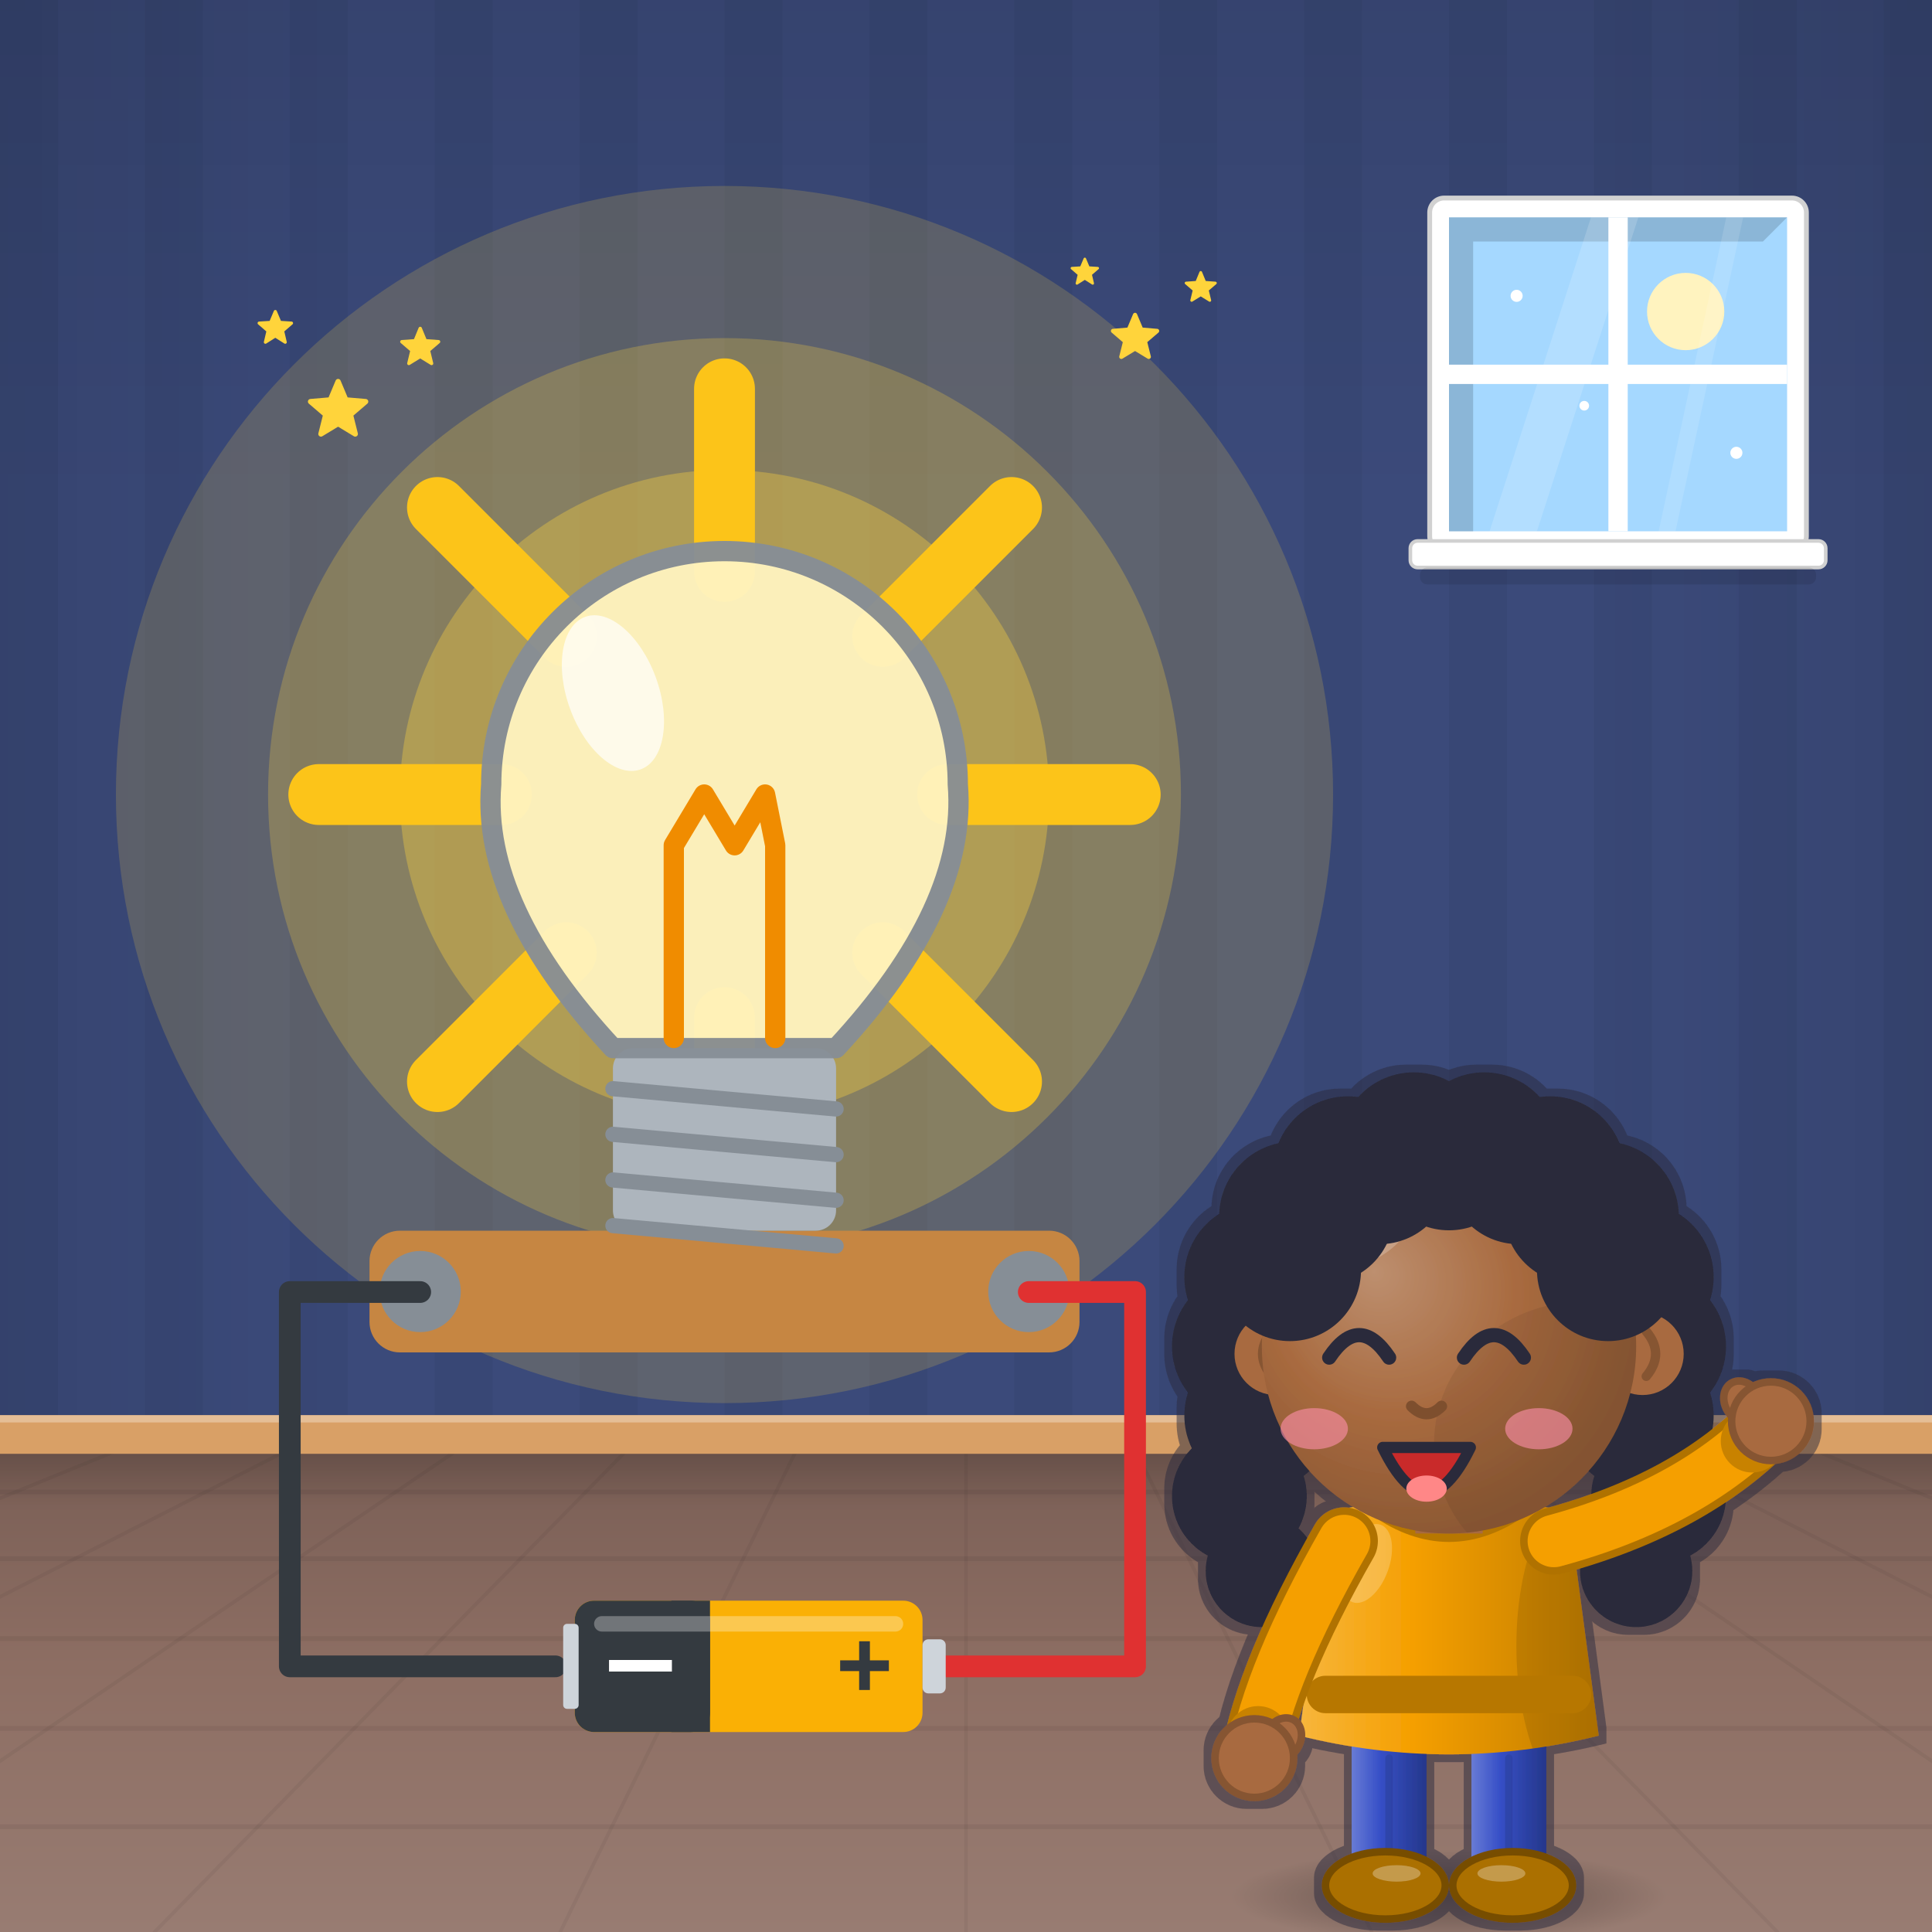
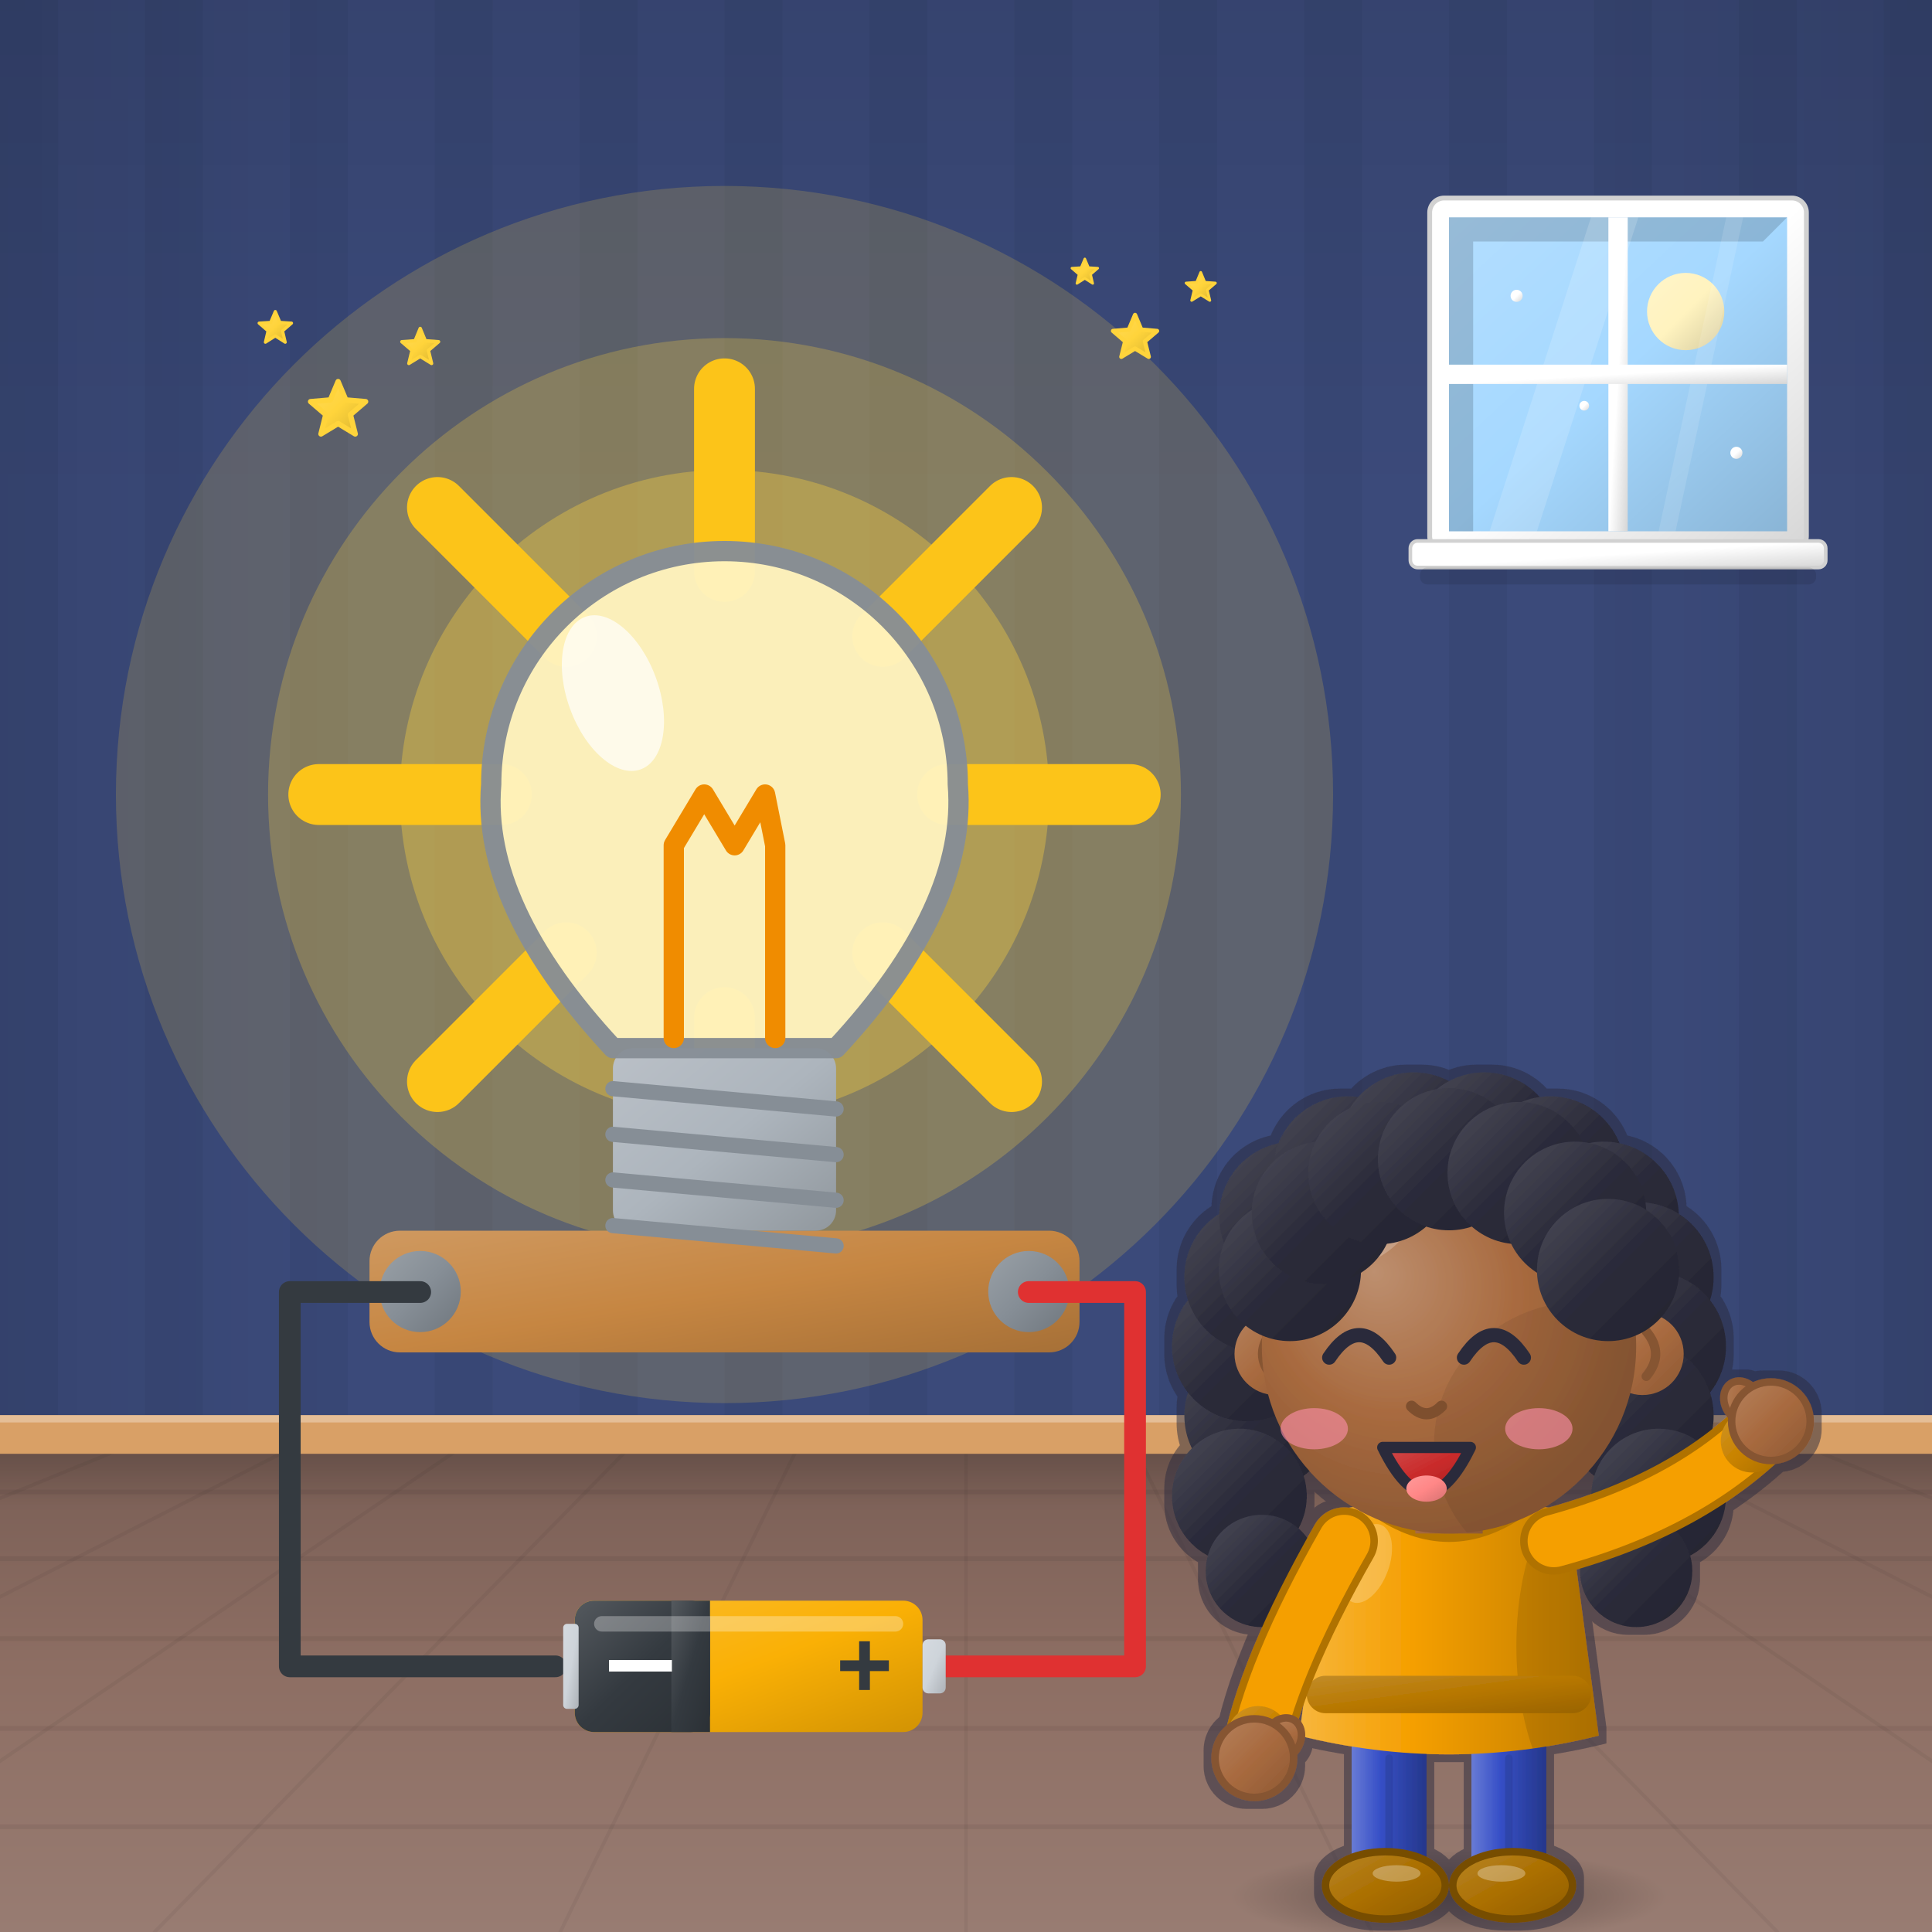
<svg xmlns="http://www.w3.org/2000/svg" viewBox="0 0 800 800" width="800" height="800">
  <defs>
+     <linearGradient id="vol0044542" x1="0" y1="0" x2="1" y2="1">
+       <stop offset="0" stop-color="#ffffff" />
+       <stop offset="0.5" stop-color="#fff" />
+       <stop offset="1" stop-color="#d6d6d6" />
+     </linearGradient>
+     <linearGradient id="vol00bcb8b" x1="0" y1="0" x2="1" y2="1">
+       <stop offset="0" stop-color="#b3deff" />
+       <stop offset="0.5" stop-color="#a5d8ff" />
+       <stop offset="1" stop-color="#8ab5d6" />
+     </linearGradient>
    <linearGradient id="vol0d3437b" x1="0" y1="0" x2="0" y2="1">
      <stop offset="0" stop-color="#000" stop-opacity="0.16" />
      <stop offset="1" stop-color="#000" stop-opacity="0" />
    </linearGradient>
    <linearGradient id="vol1ba9d8d" x1="0" y1="0" x2="0" y2="1">
      <stop offset="0" stop-color="#795e55" />
      <stop offset="0.45" stop-color="#8d6e63" />
      <stop offset="1" stop-color="#987c72" />
    </linearGradient>
    <linearGradient id="vol2dc00c7" x1="0" y1="0" x2="0" y2="1">
      <stop offset="0" stop-color="#000" stop-opacity="0.09" />
      <stop offset="0.35" stop-color="#000" stop-opacity="0" />
    </linearGradient>
    <radialGradient id="vol2ea26ee" cx="0.5" cy="0.5" r="0.5">
      <stop offset="0" stop-color="#000" stop-opacity="0.286" />
      <stop offset="0.55" stop-color="#000" stop-opacity="0.156" />
      <stop offset="1" stop-color="#000" stop-opacity="0" />
    </radialGradient>
+     <linearGradient id="vol38c8b34" x1="0" y1="0" x2="1" y2="1">
+       <stop offset="0" stop-color="#4c4c59" />
+       <stop offset="0.5" stop-color="#2b2b3a" />
+       <stop offset="1" stop-color="#242430" />
+     </linearGradient>
+     <linearGradient id="vol3a9f983" x1="0" y1="0" x2="1" y2="1">
+       <stop offset="0" stop-color="#d14c4c" />
+       <stop offset="0.5" stop-color="#c92a2a" />
+       <stop offset="1" stop-color="#a82323" />
+     </linearGradient>
+     <linearGradient id="vol3c06fcf" x1="0" y1="0" x2="1" y2="1">
+       <stop offset="0" stop-color="#54595e" />
+       <stop offset="0.5" stop-color="#343a40" />
+       <stop offset="1" stop-color="#2b3035" />
+     </linearGradient>
+     <linearGradient id="vol47c5dcd" x1="0" y1="0" x2="1" y2="1">
+       <stop offset="0" stop-color="#c28c28" />
+       <stop offset="0.5" stop-color="#b77700" />
+       <stop offset="1" stop-color="#996300" />
+     </linearGradient>
+     <linearGradient id="vol4984680" x1="0" y1="0" x2="1" y2="1">
+       <stop offset="0" stop-color="#cf9960" />
+       <stop offset="0.5" stop-color="#c68642" />
+       <stop offset="1" stop-color="#a67037" />
+     </linearGradient>
+     <linearGradient id="vol5a8b60b" x1="0" y1="0" x2="1" y2="1">
+       <stop offset="0" stop-color="#fff4c9" />
+       <stop offset="0.5" stop-color="#fff3bf" />
+       <stop offset="1" stop-color="#d6cca0" />
+     </linearGradient>
+     <linearGradient id="vol7ac0c66" x1="0" y1="0" x2="1" y2="1">
+       <stop offset="0" stop-color="#bac0c7" />
+       <stop offset="0.5" stop-color="#adb5bd" />
+       <stop offset="1" stop-color="#91989e" />
+     </linearGradient>
+     <linearGradient id="vol9431c8e" x1="0" y1="0" x2="1" y2="1">
+       <stop offset="0" stop-color="#fabc2d" />
+       <stop offset="0.5" stop-color="#fab005" />
+       <stop offset="1" stop-color="#d29304" />
+     </linearGradient>
+     <linearGradient id="vola1830b3" x1="0" y1="0" x2="1" y2="1">
+       <stop offset="0" stop-color="#d5dadf" />
+       <stop offset="0.5" stop-color="#ced4da" />
+       <stop offset="1" stop-color="#adb2b7" />
+     </linearGradient>
+     <linearGradient id="vola83e085" x1="0" y1="0" x2="1" y2="1">
+       <stop offset="0" stop-color="#d09628" />
+       <stop offset="0.5" stop-color="#c88200" />
+       <stop offset="1" stop-color="#a86d00" />
+     </linearGradient>
+     <linearGradient id="volbb93d11" x1="0" y1="0" x2="1" y2="1">
+       <stop offset="0" stop-color="#ffda5a" />
+       <stop offset="0.5" stop-color="#ffd43b" />
+       <stop offset="1" stop-color="#d6b231" />
+     </linearGradient>
+     <linearGradient id="volc75a663" x1="0" y1="0" x2="1" y2="1">
+       <stop offset="0" stop-color="#b88628" />
+       <stop offset="0.5" stop-color="#ab6f00" />
+       <stop offset="1" stop-color="#8f5d00" />
+     </linearGradient>
+     <linearGradient id="volca73c33" x1="0" y1="0" x2="1" y2="1">
+       <stop offset="0" stop-color="#ff9a9a" />
+       <stop offset="0.5" stop-color="#ff8787" />
+       <stop offset="1" stop-color="#d67171" />
+     </linearGradient>
+     <linearGradient id="volcd31d6e" x1="0" y1="0" x2="1" y2="1">
+       <stop offset="0" stop-color="#b5815d" />
+       <stop offset="0.5" stop-color="#a86a3f" />
+       <stop offset="1" stop-color="#8d5934" />
+     </linearGradient>
    <linearGradient id="volde32dd9" x1="0" y1="0" x2="1" y2="0">
      <stop offset="0" stop-color="#687bd5" />
      <stop offset="0.38" stop-color="#364fc7" />
      <stop offset="1" stop-color="#25378b" />
+     </linearGradient>
+     <linearGradient id="vole772153" x1="0" y1="0" x2="1" y2="1">
+       <stop offset="0" stop-color="#ffffff" />
+       <stop offset="0.5" stop-color="#ffffff" />
+       <stop offset="1" stop-color="#d6d6d6" />
    </linearGradient>
    <radialGradient id="volec2428a" cx="0.4" cy="0.4" r="0.6" fx="0.3" fy="0.3">
      <stop offset="0" stop-color="#bd8f6f" />
      <stop offset="0.55" stop-color="#a86a3f" />
      <stop offset="1" stop-color="#8d5934" />
    </radialGradient>
    <linearGradient id="volef0d640" x1="0" y1="0" x2="1" y2="0">
      <stop offset="0" stop-color="#000" stop-opacity="0.08" />
      <stop offset="0.18" stop-color="#000" stop-opacity="0" />
      <stop offset="0.82" stop-color="#000" stop-opacity="0" />
      <stop offset="1" stop-color="#000" stop-opacity="0.08" />
    </linearGradient>
    <linearGradient id="volf60495b" x1="0" y1="0" x2="1" y2="0">
      <stop offset="0" stop-color="#f7b63d" />
      <stop offset="0.38" stop-color="#f59f00" />
      <stop offset="1" stop-color="#bf7c00" />
+     </linearGradient>
+     <linearGradient id="volf6893ed" x1="0" y1="0" x2="1" y2="1">
+       <stop offset="0" stop-color="#99a0a6" />
+       <stop offset="0.5" stop-color="#868e96" />
+       <stop offset="1" stop-color="#70777e" />
    </linearGradient>
  </defs>
  <rect x="0" y="0" width="800" height="600" fill="#3b4a7a" />
  <rect x="0" y="0" width="24" height="600" fill="#34426e" opacity="0.35" />
  <rect x="60" y="0" width="24" height="600" fill="#34426e" opacity="0.35" />
  <rect x="120" y="0" width="24" height="600" fill="#34426e" opacity="0.35" />
  <rect x="180" y="0" width="24" height="600" fill="#34426e" opacity="0.35" />
  <rect x="240" y="0" width="24" height="600" fill="#34426e" opacity="0.35" />
  <rect x="300" y="0" width="24" height="600" fill="#34426e" opacity="0.35" />
  <rect x="360" y="0" width="24" height="600" fill="#34426e" opacity="0.35" />
  <rect x="420" y="0" width="24" height="600" fill="#34426e" opacity="0.35" />
  <rect x="480" y="0" width="24" height="600" fill="#34426e" opacity="0.35" />
  <rect x="540" y="0" width="24" height="600" fill="#34426e" opacity="0.35" />
  <rect x="600" y="0" width="24" height="600" fill="#34426e" opacity="0.35" />
  <rect x="660" y="0" width="24" height="600" fill="#34426e" opacity="0.35" />
  <rect x="720" y="0" width="24" height="600" fill="#34426e" opacity="0.35" />
  <rect x="780" y="0" width="24" height="600" fill="#34426e" opacity="0.35" />
  <rect x="0" y="0" width="800" height="600" fill="url(#vol2dc00c7)" />
  <rect x="0" y="0" width="800" height="600" fill="url(#volef0d640)" />
  <rect x="0" y="600" width="800" height="200" fill="url(#vol1ba9d8d)" />
  <line x1="0" y1="617.8" x2="800" y2="617.8" stroke="#000" stroke-width="2" stroke-linecap="round" opacity="0.06" />
  <line x1="0" y1="645.4" x2="800" y2="645.4" stroke="#000" stroke-width="2" stroke-linecap="round" opacity="0.06" />
  <line x1="0" y1="678.5" x2="800" y2="678.5" stroke="#000" stroke-width="2" stroke-linecap="round" opacity="0.06" />
  <line x1="0" y1="715.7" x2="800" y2="715.7" stroke="#000" stroke-width="2" stroke-linecap="round" opacity="0.06" />
  <line x1="0" y1="756.4" x2="800" y2="756.4" stroke="#000" stroke-width="2" stroke-linecap="round" opacity="0.06" />
  <path d="M -90 600 L -776 800 M -20 600 L -608 800 M 50 600 L -440 800 M 120 600 L -272 800 M 190 600 L -104 800 M 260 600 L 64 800 M 330 600 L 232 800 M 400 600 L 400 800 M 470 600 L 568 800 M 540 600 L 736 800 M 610 600 L 904 800 M 680 600 L 1072 800 M 750 600 L 1240 800 M 820 600 L 1408 800 M 890 600 L 1576 800" fill="none" stroke="#000" stroke-width="1.5" stroke-linecap="round" stroke-linejoin="round" opacity="0.05" />
  <rect x="0" y="600" width="800" height="24" fill="url(#vol0d3437b)" />
  <rect x="0" y="586" width="800" height="16" fill="#d9a066" />
  <rect x="0" y="586" width="800" height="3" fill="#e8c6a3" opacity="0.8" />
  <g>
-     <rect x="592" y="82" width="156" height="146" rx="6" fill="#ffffff" />
-     <rect x="600" y="90" width="140" height="130" fill="#a5d8ff" />
-     <circle cx="698" cy="129" r="16" fill="#fff3bf" />
-     <circle cx="628" cy="122.5" r="2.5" fill="#fff" />
-     <circle cx="656" cy="168" r="2" fill="#fff" />
-     <circle cx="719" cy="187.5" r="2.5" fill="#fff" />
+     <rect x="592" y="82" width="156" height="146" rx="6" fill="url(#vole772153)" />
+     <rect x="600" y="90" width="140" height="130" fill="url(#vol00bcb8b)" />
+     <circle cx="698" cy="129" r="16" fill="url(#vol5a8b60b)" />
+     <circle cx="628" cy="122.5" r="2.5" fill="url(#vol0044542)" />
+     <circle cx="656" cy="168" r="2" fill="url(#vol0044542)" />
+     <circle cx="719" cy="187.5" r="2.5" fill="url(#vol0044542)" />
    <polygon points="600,90 740,90 730,100 610,100 610,220 600,220" fill="#000" opacity="0.16" />
    <polygon points="616.8,220 658.8,90 678.4,90 636.4,220" fill="#fff" opacity="0.16" />
    <polygon points="686.8,220 714.8,90 721.8,90 693.8,220" fill="#fff" opacity="0.12" />
-     <rect x="666" y="90" width="8" height="130" fill="#ffffff" />
-     <rect x="600" y="151" width="140" height="8" fill="#ffffff" />
+     <rect x="666" y="90" width="8" height="130" fill="url(#vole772153)" />
+     <rect x="600" y="151" width="140" height="8" fill="url(#vole772153)" />
    <rect x="592" y="82" width="156" height="146" rx="6" fill="none" stroke="#d1d1d1" stroke-width="2" />
-     <rect x="584" y="224" width="172" height="11" rx="3" fill="#ffffff" stroke="#d1d1d1" stroke-width="1.5" />
+     <rect x="584" y="224" width="172" height="11" rx="3" fill="url(#vole772153)" stroke="#d1d1d1" stroke-width="1.5" />
    <rect x="588" y="235" width="164" height="7" rx="3" fill="#000" opacity="0.1" />
  </g>
  <g transform="translate(300 560) scale(2.1 2.1)">
    <circle cx="0" cy="-110" r="120" fill="#ffd43b" opacity="0.18" />
    <circle cx="0" cy="-110" r="90" fill="#ffd43b" opacity="0.25" />
    <circle cx="0" cy="-110" r="64" fill="#ffd43b" opacity="0.35" />
    <g transform="translate(0 -110) scale(2 2)">
      <line x1="22" y1="0" x2="40" y2="0" stroke="#fcc419" stroke-width="6" stroke-linecap="round" />
      <line x1="15.6" y1="15.6" x2="28.3" y2="28.3" stroke="#fcc419" stroke-width="6" stroke-linecap="round" />
      <line x1="0" y1="22" x2="0" y2="40" stroke="#fcc419" stroke-width="6" stroke-linecap="round" />
      <line x1="-15.6" y1="15.6" x2="-28.3" y2="28.3" stroke="#fcc419" stroke-width="6" stroke-linecap="round" />
      <line x1="-22" y1="0" x2="-40" y2="0" stroke="#fcc419" stroke-width="6" stroke-linecap="round" />
      <line x1="-15.6" y1="-15.6" x2="-28.3" y2="-28.3" stroke="#fcc419" stroke-width="6" stroke-linecap="round" />
      <line x1="0" y1="-22" x2="0" y2="-40" stroke="#fcc419" stroke-width="6" stroke-linecap="round" />
      <line x1="15.6" y1="-15.6" x2="28.3" y2="-28.3" stroke="#fcc419" stroke-width="6" stroke-linecap="round" />
    </g>
-     <rect x="-70" y="-24" width="140" height="24" rx="6" fill="#c68642" />
-     <circle cx="-60" cy="-12" r="8" fill="#868e96" />
-     <circle cx="60" cy="-12" r="8" fill="#868e96" />
-     <rect x="-22" y="-60" width="44" height="36" rx="4" fill="#adb5bd" />
+     <rect x="-70" y="-24" width="140" height="24" rx="6" fill="url(#vol4984680)" />
+     <circle cx="-60" cy="-12" r="8" fill="url(#volf6893ed)" />
+     <circle cx="60" cy="-12" r="8" fill="url(#volf6893ed)" />
+     <rect x="-22" y="-60" width="44" height="36" rx="4" fill="url(#vol7ac0c66)" />
    <g>
      <line x1="-22" y1="-52" x2="22" y2="-48" stroke="#868e96" stroke-width="3" stroke-linecap="round" />
      <line x1="-22" y1="-43" x2="22" y2="-39" stroke="#868e96" stroke-width="3" stroke-linecap="round" />
      <line x1="-22" y1="-34" x2="22" y2="-30" stroke="#868e96" stroke-width="3" stroke-linecap="round" />
      <line x1="-22" y1="-25" x2="22" y2="-21" stroke="#868e96" stroke-width="3" stroke-linecap="round" />
    </g>
    <path d="M -22 -60 Q -48 -88 -46 -112 A 46 46 0 1 1 46 -112 Q 48 -88 22 -60 Z" fill="#fff3bf" stroke="#868e96" stroke-width="4" stroke-linecap="round" stroke-linejoin="round" opacity="0.95" />
    <path d="M -10 -62 L -10 -100 L -4 -110 L 2 -100 L 8 -110 L 10 -100 L 10 -62" fill="none" stroke="#f08c00" stroke-width="4" stroke-linecap="round" stroke-linejoin="round" />
    <ellipse cx="-22" cy="-130" rx="9" ry="16" fill="#fff" transform="rotate(-20 -22 -130)" opacity="0.7" />
  </g>
  <path d="M 174 535 L 120 535 L 120 690 L 230 690" fill="none" stroke="#343a40" stroke-width="9" stroke-linecap="round" stroke-linejoin="round" />
  <path d="M 426 535 L 470 535 L 470 690 L 390 690" fill="none" stroke="#e03131" stroke-width="9" stroke-linecap="round" stroke-linejoin="round" />
  <g transform="translate(310 690) scale(0.8 0.8)">
-     <rect x="-90" y="-34" width="180" height="68" rx="10" fill="#fab005" />
-     <rect x="-90" y="-34" width="70" height="68" rx="10" fill="#343a40" />
-     <rect x="-40" y="-34" width="20" height="68" fill="#343a40" />
-     <rect x="90" y="-14" width="12" height="28" rx="3" fill="#ced4da" />
-     <rect x="-96" y="-22" width="8" height="44" rx="2" fill="#ced4da" />
+     <rect x="-90" y="-34" width="180" height="68" rx="10" fill="url(#vol9431c8e)" />
+     <rect x="-90" y="-34" width="70" height="68" rx="10" fill="url(#vol3c06fcf)" />
+     <rect x="-40" y="-34" width="20" height="68" fill="url(#vol3c06fcf)" />
+     <rect x="90" y="-14" width="12" height="28" rx="3" fill="url(#vola1830b3)" />
+     <rect x="-96" y="-22" width="8" height="44" rx="2" fill="url(#vola1830b3)" />
    <rect x="-80" y="-26" width="160" height="8" rx="4" fill="#fff" opacity="0.3" />
    <text x="60" y="18" font-family="Fredoka, Andika, sans-serif" font-weight="700" font-size="52" text-anchor="middle" fill="#343a40">+</text>
    <text x="-56" y="16" font-family="Fredoka, Andika, sans-serif" font-weight="700" font-size="52" text-anchor="middle" fill="#fff">−</text>
  </g>
  <g transform="translate(600 790) scale(1.55 1.55)">
    <ellipse cx="0" cy="-3" rx="58.2" ry="12.6" fill="url(#vol2ea26ee)" />
    <filter id="c3" x="-15%" y="-15%" width="130%" height="130%">
      <feMorphology in="SourceAlpha" operator="dilate" radius="1.89" result="e" />
      <feFlood flood-color="#2b2b3a" flood-opacity="0.5" />
      <feComposite in2="e" operator="in" result="o" />
      <feMerge>
        <feMergeNode in="o" />
        <feMergeNode in="SourceGraphic" />
      </feMerge>
    </filter>
    <g filter="url(#c3)">
      <g>
-         <circle cx="-50.7" cy="-131.5" r="20" fill="#2b2b3a" />
-         <circle cx="-54" cy="-150" r="20" fill="#2b2b3a" />
-         <circle cx="-50.7" cy="-168.5" r="20" fill="#2b2b3a" />
-         <circle cx="-41.4" cy="-184.7" r="20" fill="#2b2b3a" />
-         <circle cx="-27" cy="-196.8" r="20" fill="#2b2b3a" />
-         <circle cx="-9.4" cy="-203.2" r="20" fill="#2b2b3a" />
-         <circle cx="9.4" cy="-203.2" r="20" fill="#2b2b3a" />
-         <circle cx="27" cy="-196.8" r="20" fill="#2b2b3a" />
-         <circle cx="41.4" cy="-184.7" r="20" fill="#2b2b3a" />
-         <circle cx="50.7" cy="-168.5" r="20" fill="#2b2b3a" />
-         <circle cx="54" cy="-150" r="20" fill="#2b2b3a" />
-         <circle cx="50.7" cy="-131.5" r="20" fill="#2b2b3a" />
-         <circle cx="-56" cy="-110" r="18" fill="#2b2b3a" />
-         <circle cx="-50" cy="-90" r="15" fill="#2b2b3a" />
-         <circle cx="56" cy="-110" r="18" fill="#2b2b3a" />
-         <circle cx="50" cy="-90" r="15" fill="#2b2b3a" />
+         <circle cx="-50.7" cy="-131.5" r="20" fill="url(#vol38c8b34)" />
+         <circle cx="-54" cy="-150" r="20" fill="url(#vol38c8b34)" />
+         <circle cx="-50.7" cy="-168.5" r="20" fill="url(#vol38c8b34)" />
+         <circle cx="-41.4" cy="-184.7" r="20" fill="url(#vol38c8b34)" />
+         <circle cx="-27" cy="-196.8" r="20" fill="url(#vol38c8b34)" />
+         <circle cx="-9.4" cy="-203.2" r="20" fill="url(#vol38c8b34)" />
+         <circle cx="9.4" cy="-203.2" r="20" fill="url(#vol38c8b34)" />
+         <circle cx="27" cy="-196.8" r="20" fill="url(#vol38c8b34)" />
+         <circle cx="41.4" cy="-184.7" r="20" fill="url(#vol38c8b34)" />
+         <circle cx="50.7" cy="-168.5" r="20" fill="url(#vol38c8b34)" />
+         <circle cx="54" cy="-150" r="20" fill="url(#vol38c8b34)" />
+         <circle cx="50.7" cy="-131.5" r="20" fill="url(#vol38c8b34)" />
+         <circle cx="-56" cy="-110" r="18" fill="url(#vol38c8b34)" />
+         <circle cx="-50" cy="-90" r="15" fill="url(#vol38c8b34)" />
+         <circle cx="56" cy="-110" r="18" fill="url(#vol38c8b34)" />
+         <circle cx="50" cy="-90" r="15" fill="url(#vol38c8b34)" />
      </g>
      <rect x="-26" y="-52" width="20" height="46" rx="8" fill="url(#volde32dd9)" />
      <line x1="-16" y1="-40" x2="-16" y2="-12" stroke="#2b3f9f" stroke-width="2" stroke-linecap="round" opacity="0.6" />
      <rect x="6" y="-52" width="20" height="46" rx="8" fill="url(#volde32dd9)" />
      <line x1="16" y1="-40" x2="16" y2="-12" stroke="#2b3f9f" stroke-width="2" stroke-linecap="round" opacity="0.6" />
-       <ellipse cx="-17" cy="-6" rx="16" ry="9" fill="#ab6f00" stroke="#774d00" stroke-width="2" />
+       <ellipse cx="-17" cy="-6" rx="16" ry="9" fill="url(#volc75a663)" stroke="#774d00" stroke-width="2" />
      <ellipse cx="-14" cy="-9.2" rx="6.4" ry="2.2" fill="#fff" opacity="0.3" />
-       <ellipse cx="17" cy="-6" rx="16" ry="9" fill="#ab6f00" stroke="#774d00" stroke-width="2" />
+       <ellipse cx="17" cy="-6" rx="16" ry="9" fill="url(#volc75a663)" stroke="#774d00" stroke-width="2" />
      <ellipse cx="14" cy="-9.2" rx="6.4" ry="2.2" fill="#fff" opacity="0.3" />
      <path d="M -32 -106 Q 0 -112 32 -106 L 40 -46 Q 0 -36 -40 -46 Z" fill="url(#volf60495b)" />
      <clipPath id="k1">
        <path d="M -32 -106 Q 0 -112 32 -106 L 40 -46 Q 0 -36 -40 -46 Z" fill="#000" />
      </clipPath>
      <g clip-path="url(#k1)">
        <ellipse cx="40" cy="-70" rx="22" ry="46" fill="#000" opacity="0.11" />
        <ellipse cx="-22" cy="-92" rx="6" ry="11" fill="#fff" transform="rotate(20 -22 -92)" opacity="0.22" />
      </g>
      <path d="M -20 -106 Q 0 -92 20 -106" fill="none" stroke="#b77700" stroke-width="2.5" stroke-linecap="round" stroke-linejoin="round" />
-       <rect x="-38" y="-62" width="76" height="10" rx="5" fill="#b77700" />
+       <rect x="-38" y="-62" width="76" height="10" rx="5" fill="url(#vol47c5dcd)" />
      <path d="M -28 -98 Q -48 -63 -52 -40" fill="none" stroke="#b07200" stroke-width="18" stroke-linecap="round" stroke-linejoin="round" />
      <path d="M -28 -98 Q -48 -63 -52 -40" fill="none" stroke="#f59f00" stroke-width="14" stroke-linecap="round" stroke-linejoin="round" />
-       <circle cx="-51" cy="-45.5" r="8.4" fill="#c88200" />
+       <circle cx="-51" cy="-45.5" r="8.4" fill="url(#vola83e085)" />
      <path d="M 28 -98 Q 65 -108 86 -130" fill="none" stroke="#b07200" stroke-width="18" stroke-linecap="round" stroke-linejoin="round" />
      <path d="M 28 -98 Q 65 -108 86 -130" fill="none" stroke="#f59f00" stroke-width="14" stroke-linecap="round" stroke-linejoin="round" />
-       <circle cx="81" cy="-124.7" r="8.4" fill="#c88200" />
-       <ellipse cx="-44.4" cy="-45.2" rx="4.7" ry="5.8" fill="#a86a3f" transform="rotate(30 -44.4 -45.2)" stroke="#865432" stroke-width="2" />
-       <circle cx="-52" cy="-40" r="10.5" fill="#a86a3f" stroke="#865432" stroke-width="2" />
-       <ellipse cx="78.4" cy="-135.2" rx="4.7" ry="5.8" fill="#a86a3f" transform="rotate(-30 78.4 -135.2)" stroke="#865432" stroke-width="2" />
-       <circle cx="86" cy="-130" r="10.5" fill="#a86a3f" stroke="#865432" stroke-width="2" />
-       <rect x="-9" y="-116" width="18" height="16" fill="#a86a3f" />
+       <circle cx="81" cy="-124.7" r="8.4" fill="url(#vola83e085)" />
+       <ellipse cx="-44.4" cy="-45.2" rx="4.7" ry="5.8" fill="url(#volcd31d6e)" transform="rotate(30 -44.4 -45.2)" stroke="#865432" stroke-width="2" />
+       <circle cx="-52" cy="-40" r="10.5" fill="url(#volcd31d6e)" stroke="#865432" stroke-width="2" />
+       <ellipse cx="78.4" cy="-135.2" rx="4.7" ry="5.8" fill="url(#volcd31d6e)" transform="rotate(-30 78.4 -135.2)" stroke="#865432" stroke-width="2" />
+       <circle cx="86" cy="-130" r="10.5" fill="url(#volcd31d6e)" stroke="#865432" stroke-width="2" />
+       <rect x="-9" y="-116" width="18" height="16" fill="url(#volcd31d6e)" />
      <ellipse cx="0" cy="-106" rx="10" ry="4" fill="#865432" opacity="0.7" />
      <g>
        <g transform="translate(2.7 0)">
-           <circle cx="-49" cy="-148" r="11" fill="#a86a3f" />
+           <circle cx="-49" cy="-148" r="11" fill="url(#volcd31d6e)" />
          <path d="M -50 -154 Q -55 -148 -50 -142" fill="none" stroke="#865432" stroke-width="2.5" stroke-linecap="round" stroke-linejoin="round" />
-           <circle cx="49" cy="-148" r="11" fill="#a86a3f" />
+           <circle cx="49" cy="-148" r="11" fill="url(#volcd31d6e)" />
          <path d="M 50 -154 Q 55 -148 50 -142" fill="none" stroke="#865432" stroke-width="2.5" stroke-linecap="round" stroke-linejoin="round" />
        </g>
        <circle cx="0" cy="-150" r="50" fill="url(#volec2428a)" />
        <clipPath id="k2">
          <circle cx="0" cy="-150" r="50" fill="#000" />
        </clipPath>
        <g clip-path="url(#k2)">
          <ellipse cx="36" cy="-124" rx="40" ry="38" fill="#000" opacity="0.07" />
          <ellipse cx="-22" cy="-180" rx="13" ry="7" fill="#fff" transform="rotate(-30 -22 -180)" opacity="0.22" />
        </g>
        <g transform="translate(-6 0)">
          <ellipse cx="-30" cy="-128" rx="9" ry="5.5" fill="#ff8fab" opacity="0.6" />
          <ellipse cx="30" cy="-128" rx="9" ry="5.5" fill="#ff8fab" opacity="0.6" />
          <path d="M -26 -147 Q -18 -159 -10 -147" fill="none" stroke="#2b2b3a" stroke-width="3.8" stroke-linecap="round" stroke-linejoin="round" />
          <path d="M 10 -147 Q 18 -159 26 -147" fill="none" stroke="#2b2b3a" stroke-width="3.8" stroke-linecap="round" stroke-linejoin="round" />
          <path d="M -4 -134 Q 0 -130 4 -134" fill="none" stroke="#7e4f2f" stroke-width="3" stroke-linecap="round" stroke-linejoin="round" />
-           <path d="M -11.7 -123 Q 0 -99 11.7 -123 Z" fill="#c92a2a" stroke="#2b2b3a" stroke-width="3" stroke-linecap="round" stroke-linejoin="round" />
-           <ellipse cx="0" cy="-112" rx="5.4" ry="3.5" fill="#ff8787" />
+           <path d="M -11.7 -123 Q 0 -99 11.7 -123 Z" fill="url(#vol3a9f983)" stroke="#2b2b3a" stroke-width="3" stroke-linecap="round" stroke-linejoin="round" />
+           <ellipse cx="0" cy="-112" rx="5.4" ry="3.5" fill="url(#volca73c33)" />
        </g>
        <g>
-           <circle cx="-42.5" cy="-170.4" r="19" fill="#2b2b3a" />
-           <circle cx="-33.7" cy="-185.7" r="19" fill="#2b2b3a" />
-           <circle cx="-18.6" cy="-196.3" r="19" fill="#2b2b3a" />
-           <circle cx="0" cy="-200" r="19" fill="#2b2b3a" />
-           <circle cx="18.6" cy="-196.3" r="19" fill="#2b2b3a" />
-           <circle cx="33.7" cy="-185.7" r="19" fill="#2b2b3a" />
-           <circle cx="42.5" cy="-170.4" r="19" fill="#2b2b3a" />
+           <circle cx="-42.5" cy="-170.4" r="19" fill="url(#vol38c8b34)" />
+           <circle cx="-33.7" cy="-185.7" r="19" fill="url(#vol38c8b34)" />
+           <circle cx="-18.6" cy="-196.3" r="19" fill="url(#vol38c8b34)" />
+           <circle cx="0" cy="-200" r="19" fill="url(#vol38c8b34)" />
+           <circle cx="18.6" cy="-196.3" r="19" fill="url(#vol38c8b34)" />
+           <circle cx="33.7" cy="-185.7" r="19" fill="url(#vol38c8b34)" />
+           <circle cx="42.5" cy="-170.4" r="19" fill="url(#vol38c8b34)" />
        </g>
      </g>
    </g>
  </g>
  <g transform="translate(140 170)">
-     <polygon points="0,-12 3.2,-4.4 11.4,-3.7 5.1,1.7 7.1,9.7 0,5.4 -7.1,9.7 -5.1,1.7 -11.4,-3.7 -3.2,-4.4" fill="#ffd43b" stroke="#ffd43b" stroke-width="2.2" stroke-linejoin="round" />
-     <polygon points="34,-34 36.1,-28.9 41.6,-28.5 37.4,-24.9 38.7,-19.5 34,-22.4 29.3,-19.5 30.6,-24.9 26.4,-28.5 31.9,-28.9" fill="#ffd43b" stroke="#ffd43b" stroke-width="1.4" stroke-linejoin="round" />
-     <polygon points="-26,-41 -24.1,-36.5 -19.3,-36.2 -23,-33 -21.9,-28.3 -26,-30.9 -30.1,-28.3 -29,-33 -32.7,-36.2 -27.9,-36.5" fill="#ffd43b" stroke="#ffd43b" stroke-width="1.3" stroke-linejoin="round" />
+     <polygon points="0,-12 3.2,-4.4 11.4,-3.7 5.1,1.7 7.1,9.7 0,5.4 -7.1,9.7 -5.1,1.7 -11.4,-3.7 -3.2,-4.4" fill="url(#volbb93d11)" stroke="#ffd43b" stroke-width="2.2" stroke-linejoin="round" />
+     <polygon points="34,-34 36.1,-28.9 41.6,-28.5 37.4,-24.9 38.7,-19.5 34,-22.4 29.3,-19.5 30.6,-24.9 26.4,-28.5 31.9,-28.9" fill="url(#volbb93d11)" stroke="#ffd43b" stroke-width="1.4" stroke-linejoin="round" />
+     <polygon points="-26,-41 -24.1,-36.5 -19.3,-36.2 -23,-33 -21.9,-28.3 -26,-30.9 -30.1,-28.3 -29,-33 -32.7,-36.2 -27.9,-36.5" fill="url(#volbb93d11)" stroke="#ffd43b" stroke-width="1.3" stroke-linejoin="round" />
  </g>
  <g transform="translate(470 140) scale(0.8 0.8)">
-     <polygon points="0,-12 3.2,-4.4 11.4,-3.7 5.1,1.7 7.1,9.7 0,5.4 -7.1,9.7 -5.1,1.7 -11.4,-3.7 -3.2,-4.4" fill="#ffd43b" stroke="#ffd43b" stroke-width="2.2" stroke-linejoin="round" />
-     <polygon points="34,-34 36.1,-28.9 41.6,-28.5 37.4,-24.9 38.7,-19.5 34,-22.4 29.3,-19.5 30.6,-24.9 26.4,-28.5 31.9,-28.9" fill="#ffd43b" stroke="#ffd43b" stroke-width="1.4" stroke-linejoin="round" />
-     <polygon points="-26,-41 -24.1,-36.5 -19.3,-36.2 -23,-33 -21.9,-28.3 -26,-30.9 -30.1,-28.3 -29,-33 -32.7,-36.2 -27.9,-36.5" fill="#ffd43b" stroke="#ffd43b" stroke-width="1.3" stroke-linejoin="round" />
+     <polygon points="0,-12 3.2,-4.4 11.4,-3.7 5.1,1.7 7.1,9.7 0,5.4 -7.1,9.7 -5.1,1.7 -11.4,-3.7 -3.2,-4.4" fill="url(#volbb93d11)" stroke="#ffd43b" stroke-width="2.2" stroke-linejoin="round" />
+     <polygon points="34,-34 36.1,-28.9 41.6,-28.5 37.4,-24.9 38.7,-19.5 34,-22.4 29.3,-19.5 30.6,-24.9 26.4,-28.5 31.9,-28.9" fill="url(#volbb93d11)" stroke="#ffd43b" stroke-width="1.4" stroke-linejoin="round" />
+     <polygon points="-26,-41 -24.1,-36.5 -19.3,-36.2 -23,-33 -21.9,-28.3 -26,-30.9 -30.1,-28.3 -29,-33 -32.7,-36.2 -27.9,-36.5" fill="url(#volbb93d11)" stroke="#ffd43b" stroke-width="1.3" stroke-linejoin="round" />
  </g>
</svg>
